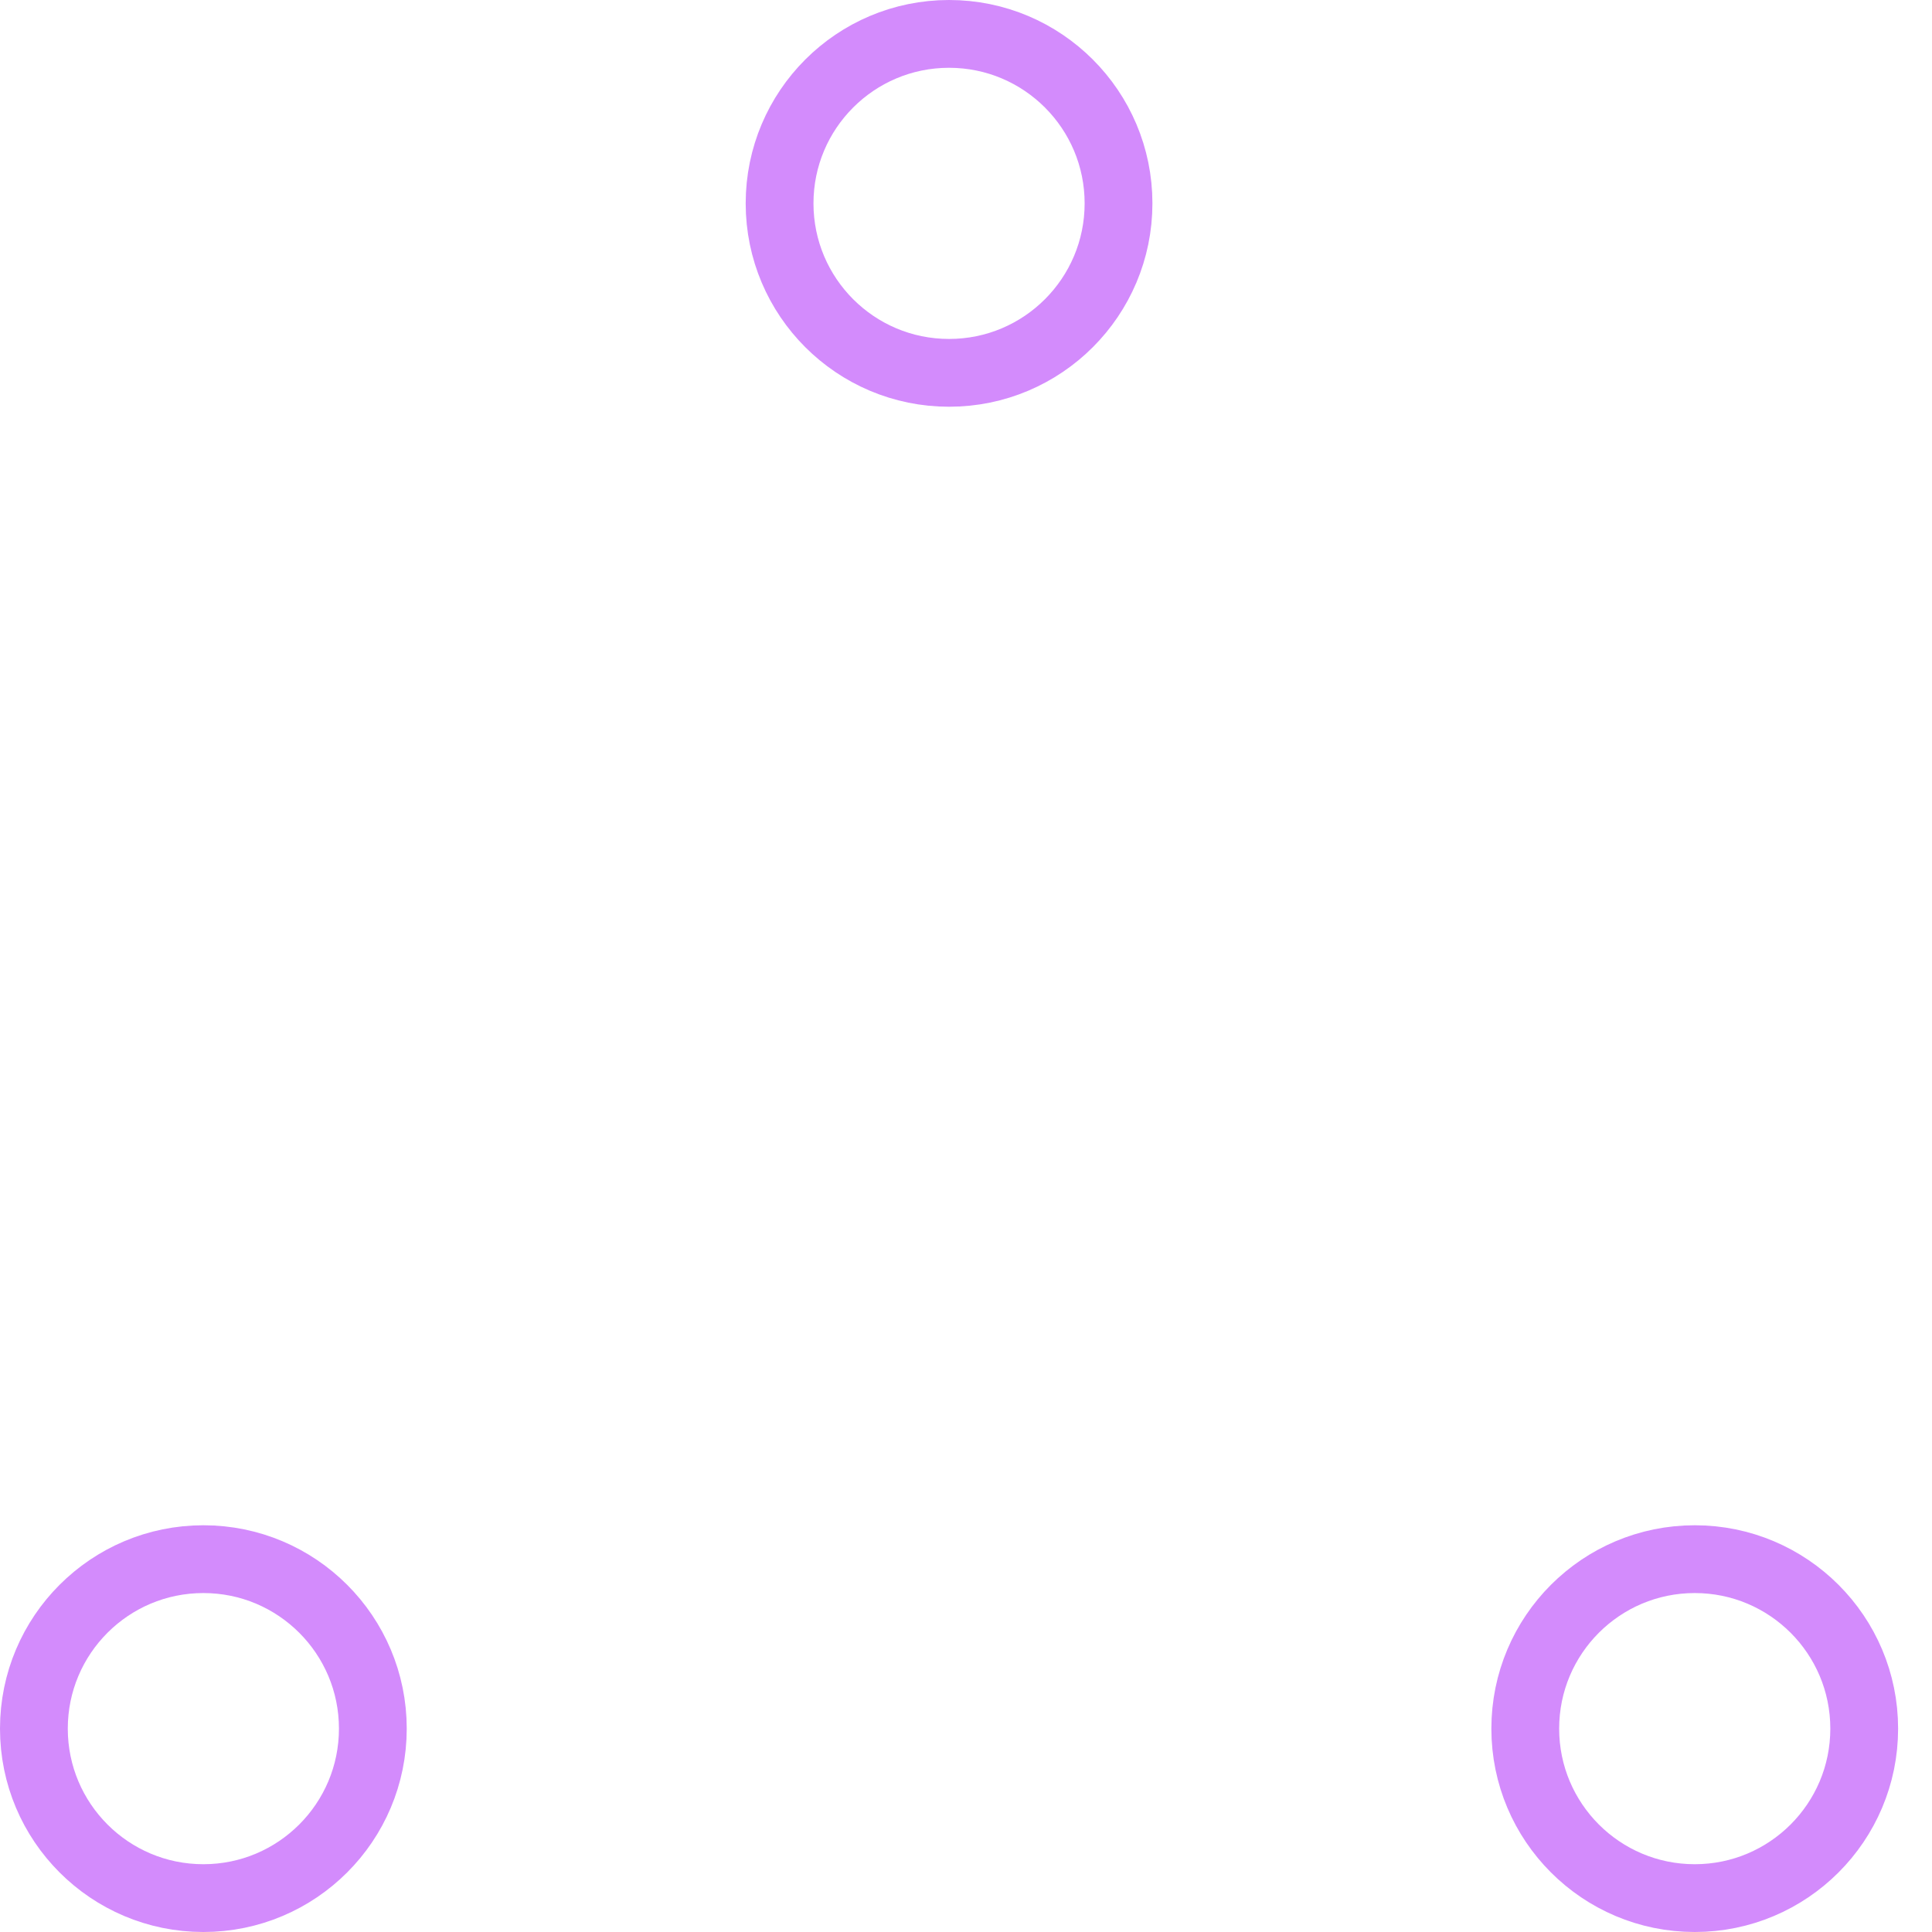
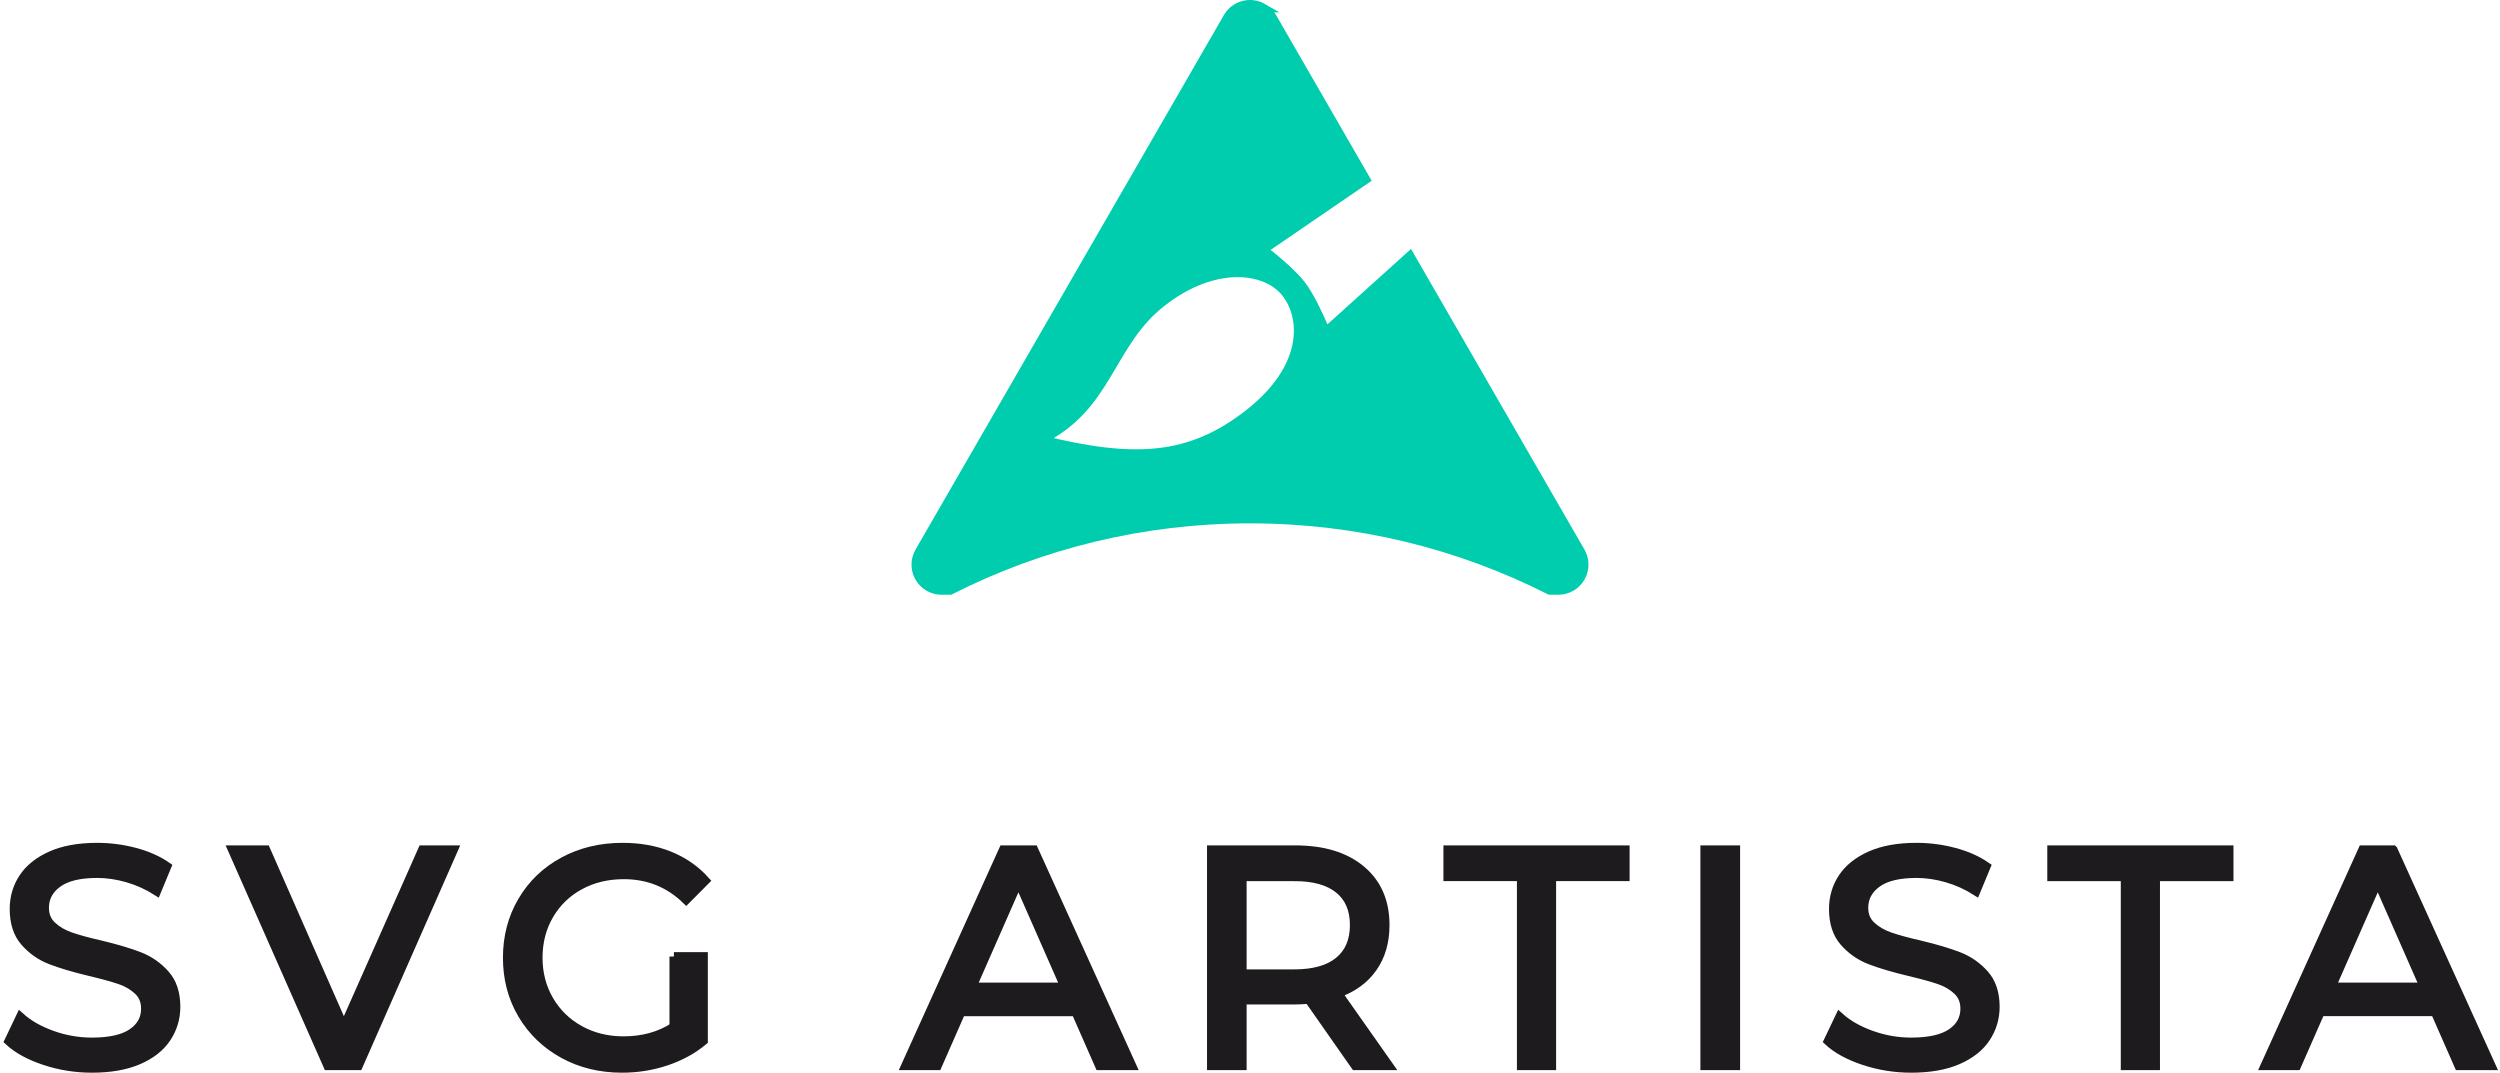
- <svg xmlns="http://www.w3.org/2000/svg" width="80" height="80" viewBox="0 0 57 57" stroke="#d38bfc">
-   <g fill="none" fill-rule="evenodd">
-     <g transform="translate(1 1)" stroke-width="2">
-       <circle cx="5" cy="50" r="5">
-         <animate attributeName="cy" begin="0s" dur="2.2s" values="50;5;50;50" calcMode="linear" repeatCount="indefinite" />
-         <animate attributeName="cx" begin="0s" dur="2.2s" values="5;27;49;5" calcMode="linear" repeatCount="indefinite" />
-       </circle>
-       <circle cx="27" cy="5" r="5">
-         <animate attributeName="cy" begin="0s" dur="2.2s" from="5" to="5" values="5;50;50;5" calcMode="linear" repeatCount="indefinite" />
-         <animate attributeName="cx" begin="0s" dur="2.2s" from="27" to="27" values="27;49;5;27" calcMode="linear" repeatCount="indefinite" />
-       </circle>
-       <circle cx="49" cy="50" r="5">
-         <animate attributeName="cy" begin="0s" dur="2.2s" values="50;50;5;50" calcMode="linear" repeatCount="indefinite" />
-         <animate attributeName="cx" from="49" to="49" begin="0s" dur="2.2s" values="49;5;27;49" calcMode="linear" repeatCount="indefinite" />
-       </circle>
-     </g>
+ <svg xmlns="http://www.w3.org/2000/svg" viewBox="0 0 564 242" version="1.1" width="564" height="242">
+   <g stroke-width="2" stroke="none" fill="none" fill-rule="evenodd">
+     <path d="M284.896 1.777c.882.509 1.615 1.242 2.124 2.124l21.099 36.572-23.136 15.836c4.106 3.24 6.948 5.869 8.528 7.885 1.58 2.016 3.442 5.572 5.587 10.667l18.98-17.124 38.506 66.743c1.6 2.773.649 6.318-2.124 7.918-.881.508-1.88.776-2.897.776h-1.922c-20.322-10.3-43.305-16.104-67.643-16.104-24.338 0-47.321 5.804-67.643 16.104h-1.922c-3.201 0-5.797-2.595-5.797-5.797 0-1.017.268-2.016.776-2.897L276.979 3.901c1.6-2.773 5.145-3.724 7.918-2.124zm-22.792 66.415c-11.913 9.308-11.945 23.536-27.181 31.006 21.074 5.209 33.551 4.495 46.818-5.87 13.266-10.365 12.787-21.587 8.366-27.245-4.42-5.658-16.09-7.198-28.003 2.11z" stroke="#00CCAE" fill="#00CCAE" class="svg-elem-1" />
+     <path d="M20.736 241c-3.682 0-7.236-.569-10.661-1.706C6.649 238.157 3.957 236.683 2 234.873l2.587-5.431c1.864 1.671 4.253 3.029 7.166 4.073 2.913 1.044 5.907 1.567 8.983 1.567 4.055 0 7.084-.685 9.088-2.054 2.004-1.369 3.006-3.191 3.006-5.466 0-1.671-.548-3.029-1.643-4.073-1.095-1.044-2.447-1.845-4.055-2.402-1.608-.557-3.88-1.184-6.816-1.88-3.682-.882-6.653-1.764-8.913-2.646-2.26-.882-4.195-2.24-5.802-4.073-1.608-1.834-2.412-4.305-2.412-7.416 0-2.6.687-4.944 2.062-7.033 1.375-2.089 3.461-3.76 6.257-5.013 2.796-1.253 6.269-1.88 10.416-1.88 2.89 0 5.733.371 8.529 1.114 2.796.743 5.197 1.81 7.201 3.203l-2.307 5.57c-2.051-1.3-4.241-2.286-6.571-2.959-2.33-.673-4.614-1.01-6.851-1.01-3.962 0-6.933.72-8.913 2.159-1.981 1.439-2.971 3.296-2.971 5.57 0 1.671.559 3.029 1.678 4.073 1.119 1.044 2.505 1.857 4.16 2.437 1.655.58 3.903 1.195 6.746 1.845 3.682.882 6.641 1.764 8.878 2.646 2.237.882 4.16 2.228 5.768 4.039 1.608 1.81 2.412 4.247 2.412 7.311 0 2.553-.699 4.886-2.097 6.998-1.398 2.112-3.519 3.783-6.362 5.013C28.379 240.385 24.884 241 20.736 241z" stroke="#1D1B1D" fill="#1D1B1D" class="svg-elem-2" />
+     <path stroke="#1D1B1D" fill="#1D1B1D" d="M102.29 191.725L80.854 240.42h-6.913l-21.506-48.696h7.541l17.596 40 17.736-40z" class="svg-elem-3" />
+     <path d="M152.032 215.794h6.654v19.009c-2.403 1.996-5.198 3.528-8.387 4.596C147.11 240.466 143.783 241 140.318 241c-4.898 0-9.311-1.079-13.239-3.238-3.928-2.159-7.012-5.129-9.253-8.913-2.241-3.783-3.362-8.042-3.362-12.777 0-4.735 1.121-9.005 3.362-12.812 2.241-3.806 5.337-6.777 9.288-8.913 3.951-2.135 8.398-3.203 13.343-3.203 3.882 0 7.405.638 10.57 1.915 3.165 1.277 5.857 3.145 8.075 5.605l-4.297 4.317c-3.882-3.76-8.572-5.64-14.071-5.64-3.697 0-7.012.801-9.946 2.402-2.934 1.601-5.233 3.83-6.897 6.684-1.664 2.855-2.495 6.069-2.495 9.644 0 3.528.832 6.719 2.495 9.574 1.664 2.855 3.962 5.095 6.897 6.719 2.934 1.625 6.227 2.437 9.877 2.437 4.344 0 8.133-1.044 11.367-3.133v-15.876z" stroke="#1D1B1D" fill="#1D1B1D" class="svg-elem-4" />
+     <path d="M233.232 191.725l22.102 48.696h-7.298l-5.352-12.174h-25.855l-5.352 12.174h-7.159l22.032-48.696h6.881zm-3.475 7.096l-10.495 23.861h20.99l-10.495-23.861z" stroke="#1D1B1D" fill="#1D1B1D" class="svg-elem-5" />
+     <path d="M292.23 191.725c6.285 0 11.23 1.507 14.835 4.522 3.605 3.015 5.407 7.165 5.407 12.452 0 3.757-.924 6.957-2.773 9.6-1.849 2.643-4.483 4.568-7.903 5.774l11.508 16.348h-7.556l-10.468-14.957c-1.294.093-2.311.139-3.05.139h-11.993v14.817h-6.932v-48.696h18.925zm-.208 6.052h-11.785v21.913h11.785c4.391 0 7.741-.951 10.052-2.852 2.311-1.901 3.466-4.614 3.466-8.139 0-3.525-1.155-6.226-3.466-8.104-2.311-1.878-5.661-2.817-10.052-2.817z" stroke="#1D1B1D" fill="#1D1B1D" class="svg-elem-6" />
+     <path stroke="#1D1B1D" fill="#1D1B1D" d="M343.218 197.777h-16.58v-6.052h40v6.052H350.057v42.643h-6.839z" class="svg-elem-7" />
+     <path stroke="#1D1B1D" fill="#1D1B1D" d="M384.609 191.725h6.957v48.696h-6.957z" class="svg-elem-8" />
+     <path d="M431.17 241c-3.682 0-7.236-.569-10.661-1.706-3.426-1.137-6.117-2.611-8.075-4.422l2.587-5.431c1.864 1.671 4.253 3.029 7.166 4.073 2.913 1.044 5.907 1.567 8.983 1.567 4.055 0 7.084-.685 9.088-2.054 2.004-1.369 3.006-3.191 3.006-5.466 0-1.671-.548-3.029-1.643-4.073-1.095-1.044-2.447-1.845-4.055-2.402-1.608-.557-3.88-1.184-6.816-1.88-3.682-.882-6.653-1.764-8.913-2.646-2.26-.882-4.195-2.24-5.802-4.073-1.608-1.834-2.412-4.305-2.412-7.416 0-2.6.687-4.944 2.062-7.033 1.375-2.089 3.461-3.76 6.257-5.013 2.796-1.253 6.269-1.88 10.416-1.88 2.89 0 5.733.371 8.529 1.114 2.796.743 5.197 1.81 7.201 3.203l-2.307 5.57c-2.051-1.3-4.241-2.286-6.571-2.959-2.33-.673-4.614-1.01-6.851-1.01-3.962 0-6.933.72-8.913 2.159-1.981 1.439-2.971 3.296-2.971 5.57 0 1.671.559 3.029 1.678 4.073 1.119 1.044 2.505 1.857 4.16 2.437 1.655.58 3.903 1.195 6.746 1.845 3.682.882 6.641 1.764 8.878 2.646 2.237.882 4.16 2.228 5.768 4.039 1.608 1.81 2.412 4.247 2.412 7.311 0 2.553-.699 4.886-2.097 6.998-1.398 2.112-3.519 3.783-6.362 5.013C438.814 240.385 435.318 241 431.17 241z" stroke="#1D1B1D" fill="#1D1B1D" class="svg-elem-9" />
+     <path stroke="#1D1B1D" fill="#1D1B1D" d="M479.45 197.777h-16.58v-6.052h40v6.052h-16.58v42.643h-6.839z" class="svg-elem-10" />
+     <path d="M539.898 191.725L562 240.42h-7.298l-5.352-12.174h-25.855l-5.352 12.174h-7.159l22.032-48.696h6.881zm-3.475 7.096l-10.495 23.861h20.99l-10.495-23.861z" stroke="#1D1B1D" fill="#1D1B1D" class="svg-elem-11" />
  </g>
</svg>
